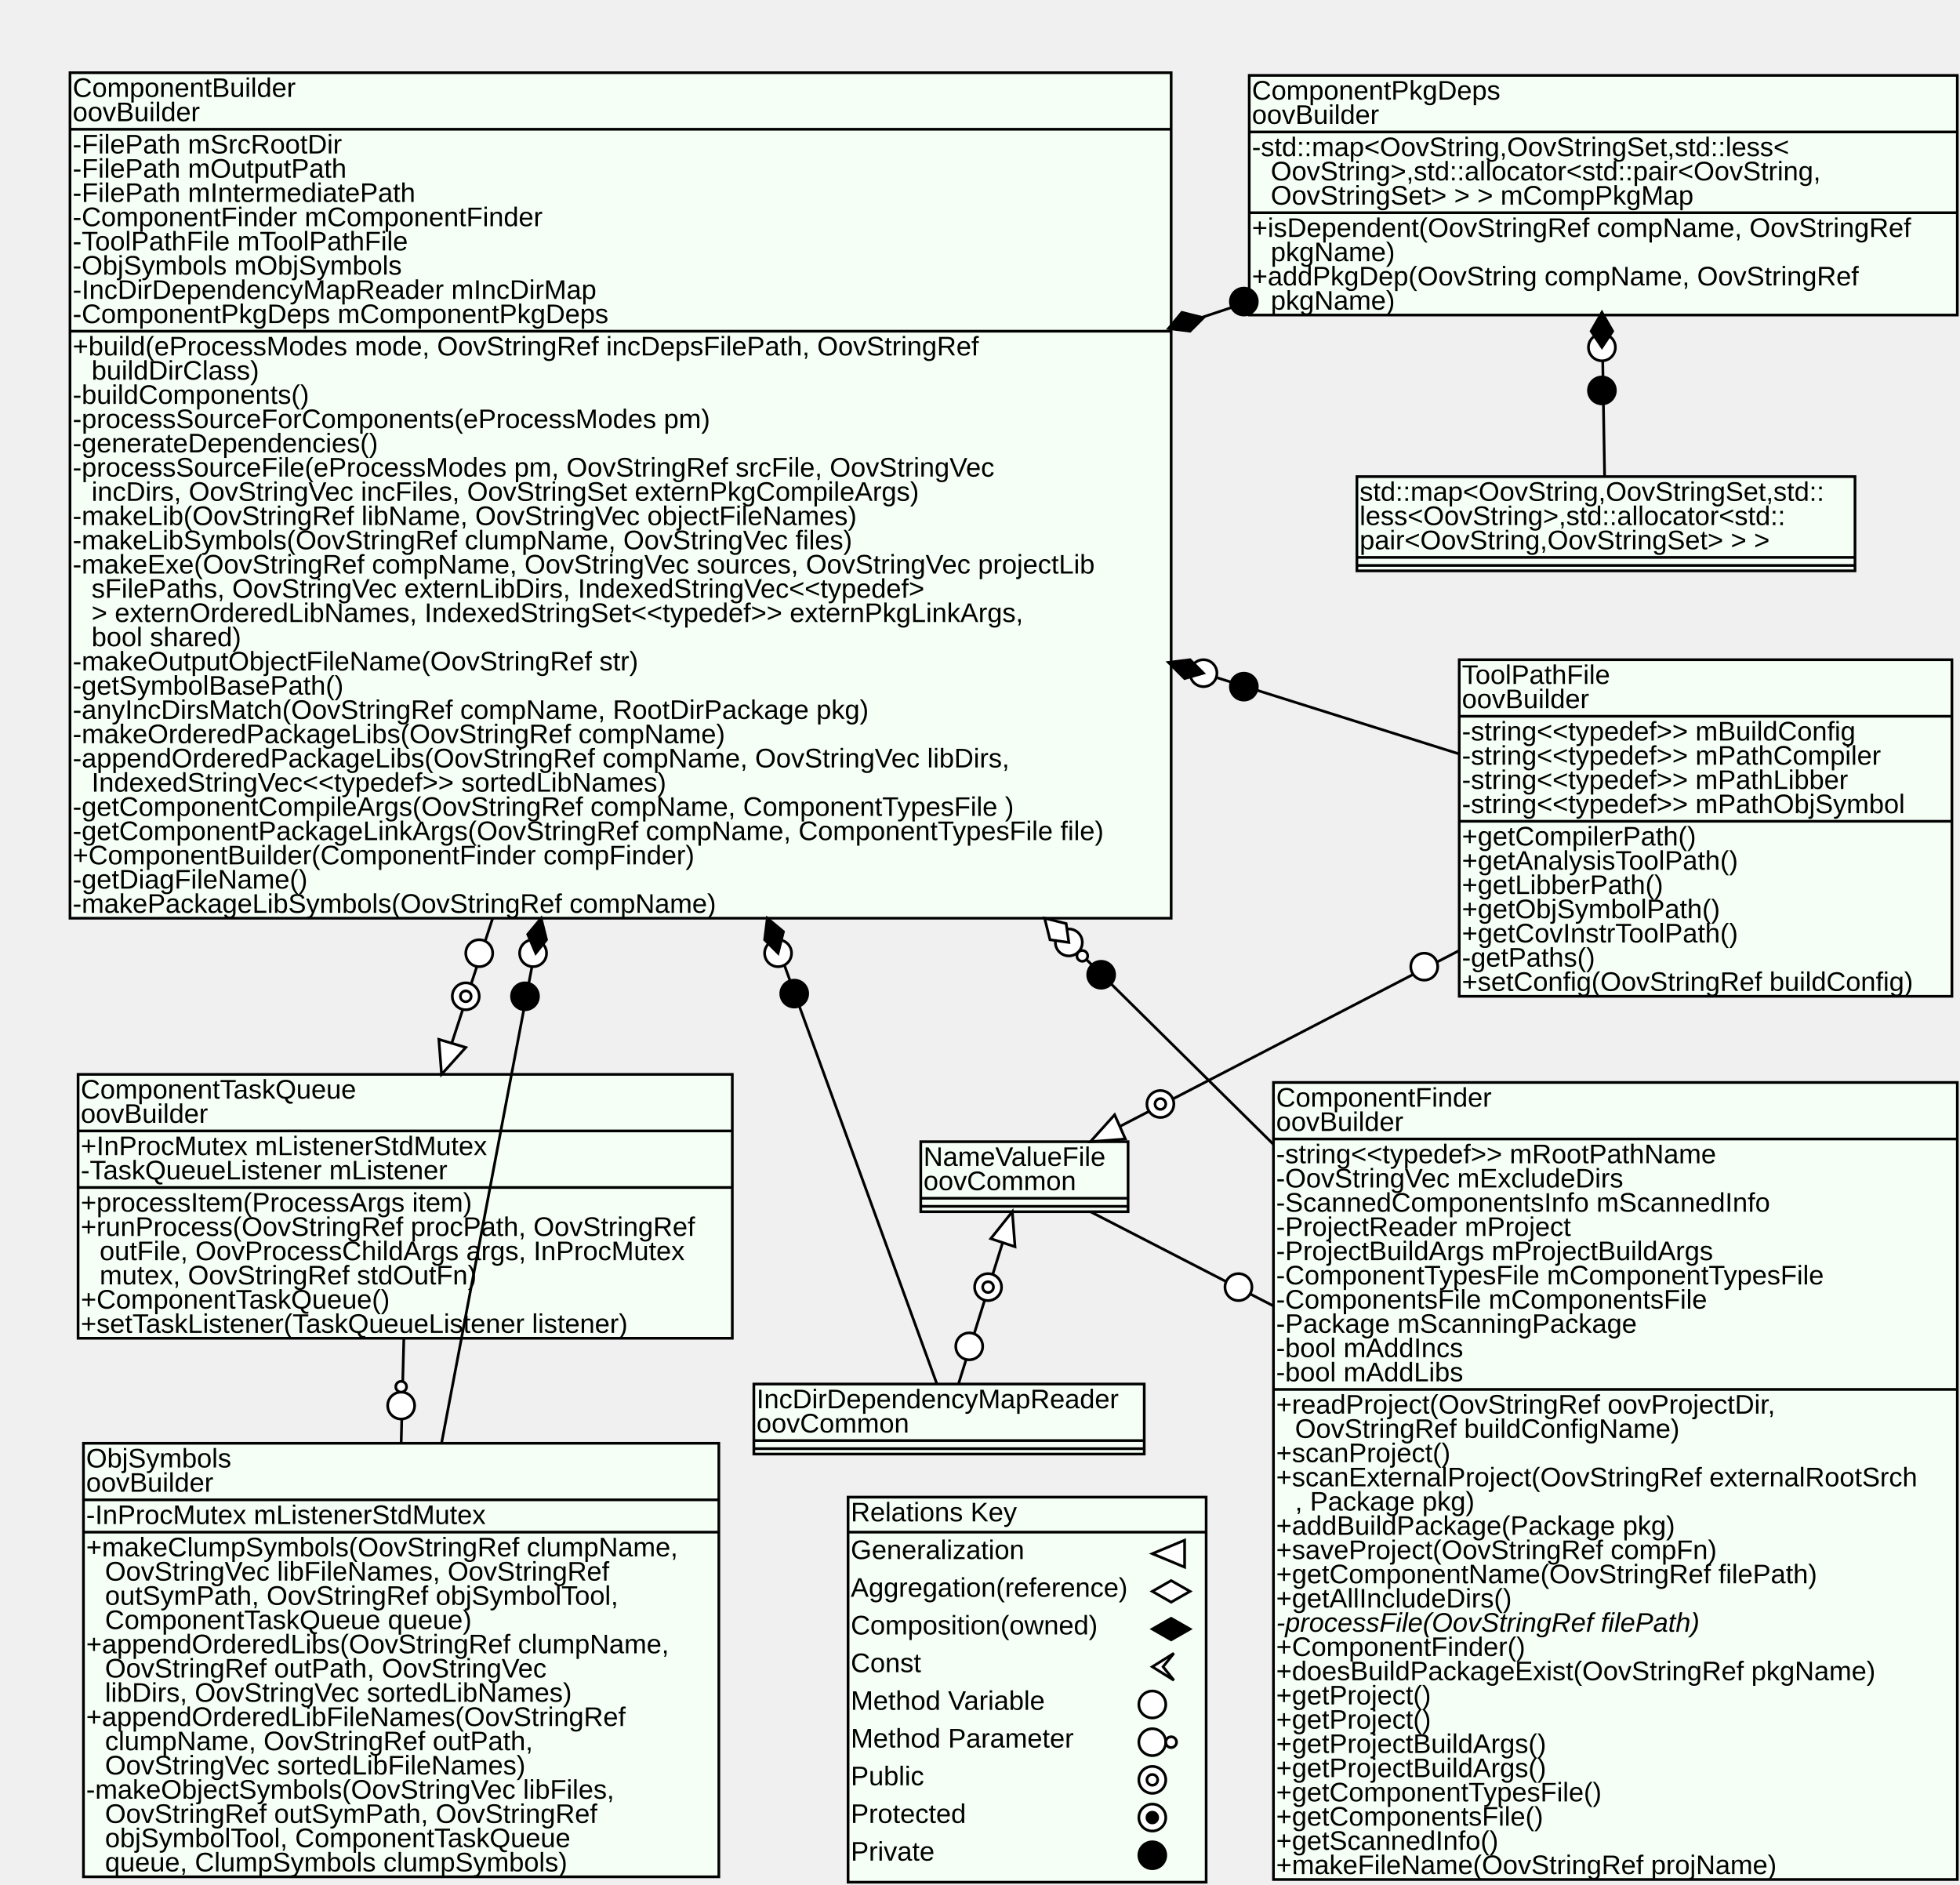
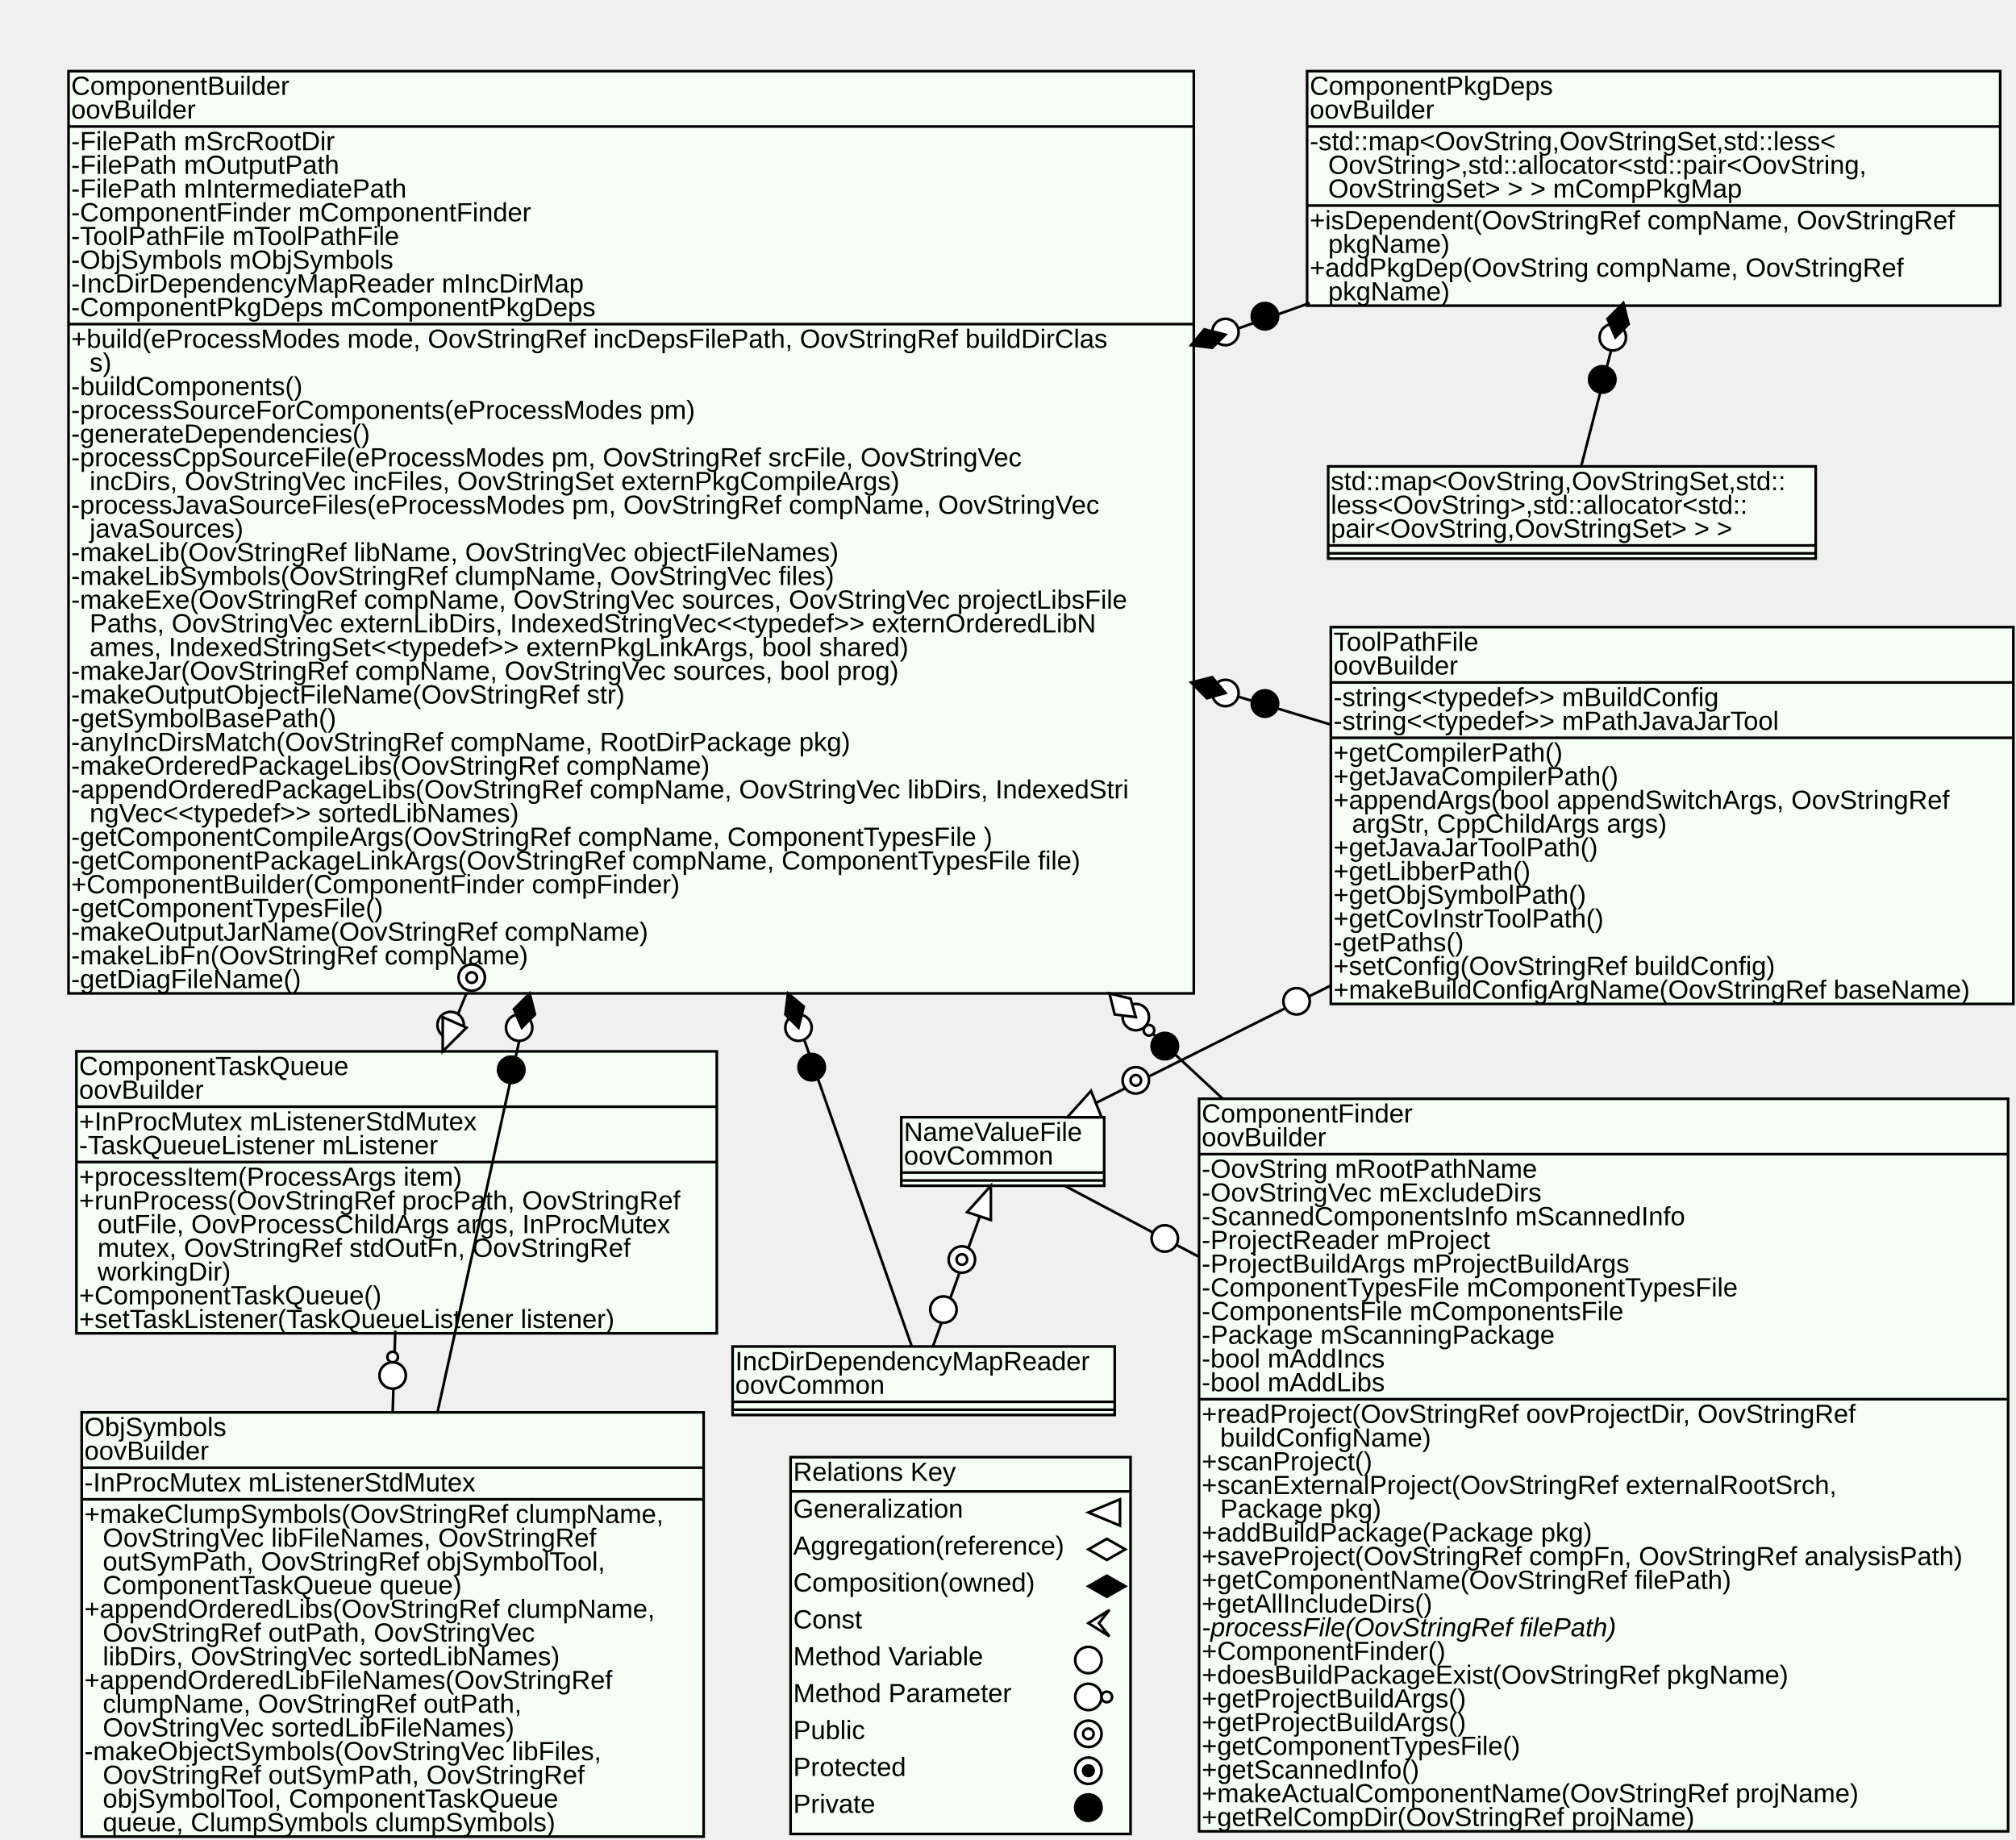
- <svg xmlns="http://www.w3.org/2000/svg" version="1.1" font-family="Arial, Helvetica, sans-serif" font-size="10" width="728" height="700">
-   <g fill="#f5fff5" stroke="#000000" style="stroke-width:1">
-     <rect x="315" y="556" width="133" height="143" />
-     <line x1="315" y1="569" x2="448" y2="569" />
-     <polygon points="428,577 440,582 440,572 428,577 " style="fill:#ffffff" />
-     <polygon points="428,591 435,595 442,591 435,587 428,591 " style="fill:#ffffff" />
-     <polygon points="428,605 435,609 442,605 435,601 428,605 " style="fill:#000000" />
-     <polygon points="428,619 436,624 432,619 436,614 428,619 " style="fill:#ffffff" />
-     <circle cx="428" cy="633" r="5" style="fill:#ffffff" />
-     <circle cx="428" cy="647" r="5" style="fill:#ffffff" />
-     <circle cx="435" cy="647" r="2" style="fill:#ffffff" />
-     <circle cx="428" cy="661" r="5" style="fill:#ffffff" />
-     <circle cx="428" cy="661" r="2" style="fill:#ffffff" />
-     <circle cx="428" cy="675" r="5" style="fill:#ffffff" />
-     <circle cx="428" cy="675" r="2" style="fill:#000000" />
-     <circle cx="428" cy="689" r="5" style="fill:#000000" />
-     <circle cx="428" cy="689" r="2" style="fill:#000000" />
-   </g>
-   <g stroke="none">
-     <text x="316" y="565">Relations Key</text>
-     <text x="316" y="579">Generalization</text>
-     <text x="316" y="593">Aggregation(reference)</text>
-     <text x="316" y="607">Composition(owned)</text>
-     <text x="316" y="621">Const</text>
-     <text x="316" y="635">Method Variable</text>
-     <text x="316" y="649">Method Parameter</text>
-     <text x="316" y="663">Public</text>
-     <text x="316" y="677">Protected</text>
-     <text x="316" y="691">Private</text>
-   </g>
-   <g fill="#f5fff5" stroke="#000000" style="stroke-width:1">
-     <rect x="26" y="27" width="409" height="314" />
-     <line x1="26" y1="48" x2="435" y2="48" />
-     <line x1="26" y1="123" x2="435" y2="123" />
+ <svg xmlns="http://www.w3.org/2000/svg" version="1.1" font-family="Arial, Helvetica, sans-serif" font-size="10.00" width="765" height="698" viewbox="0 0 765 698">
+   <g fill="#f5fff5" stroke="#000000" style="stroke-width:1">
+     <rect x="300" y="553" width="129" height="143" />
+     <line x1="300" y1="566" x2="429" y2="566" />
+     <polygon points="413,574 425,579 425,569 413,574 " style="fill:#ffffff" />
+     <polygon points="413,588 420,592 427,588 420,584 413,588 " style="fill:#ffffff" />
+     <polygon points="413,602 420,606 427,602 420,598 413,602 " style="fill:#000000" />
+     <polygon points="413,616 421,621 417,616 421,611 413,616 " style="fill:#ffffff" />
+     <circle cx="413" cy="630" r="5" style="fill:#ffffff" />
+     <circle cx="413" cy="644" r="5" style="fill:#ffffff" />
+     <circle cx="420" cy="644" r="2" style="fill:#ffffff" />
+     <circle cx="413" cy="658" r="5" style="fill:#ffffff" />
+     <circle cx="413" cy="658" r="2" style="fill:#ffffff" />
+     <circle cx="413" cy="672" r="5" style="fill:#ffffff" />
+     <circle cx="413" cy="672" r="2" style="fill:#000000" />
+     <circle cx="413" cy="686" r="5" style="fill:#000000" />
+     <circle cx="413" cy="686" r="2" style="fill:#000000" />
+   </g>
+   <g stroke="none">
+     <text x="301" y="562">Relations Key</text>
+     <text x="301" y="576">Generalization</text>
+     <text x="301" y="590">Aggregation(reference)</text>
+     <text x="301" y="604">Composition(owned)</text>
+     <text x="301" y="618">Const</text>
+     <text x="301" y="632">Method Variable</text>
+     <text x="301" y="646">Method Parameter</text>
+     <text x="301" y="660">Public</text>
+     <text x="301" y="674">Protected</text>
+     <text x="301" y="688">Private</text>
+   </g>
+   <g fill="#f5fff5" stroke="#000000" style="stroke-width:1">
+     <rect x="26" y="27" width="427" height="350" />
+     <line x1="26" y1="48" x2="453" y2="48" />
+     <line x1="26" y1="123" x2="453" y2="123" />
  </g>
  <g stroke="none">
    <text x="27" y="36">ComponentBuilder</text>
    <text x="27" y="45">oovBuilder</text>
    <text x="27" y="57">-FilePath mSrcRootDir</text>
    <text x="27" y="66">-FilePath mOutputPath</text>
    <text x="27" y="75">-FilePath mIntermediatePath</text>
    <text x="27" y="84">-ComponentFinder mComponentFinder</text>
    <text x="27" y="93">-ToolPathFile mToolPathFile</text>
    <text x="27" y="102">-ObjSymbols mObjSymbols</text>
    <text x="27" y="111">-IncDirDependencyMapReader mIncDirMap</text>
    <text x="27" y="120">-ComponentPkgDeps mComponentPkgDeps</text>
-     <text x="27" y="132">+build(eProcessModes mode, OovStringRef incDepsFilePath, OovStringRef </text>
-     <text x="34" y="141">buildDirClass)</text>
+     <text x="27" y="132">+build(eProcessModes mode, OovStringRef incDepsFilePath, OovStringRef buildDirClas</text>
+     <text x="34" y="141">s)</text>
    <text x="27" y="150">-buildComponents()</text>
    <text x="27" y="159">-processSourceForComponents(eProcessModes pm)</text>
    <text x="27" y="168">-generateDependencies()</text>
-     <text x="27" y="177">-processSourceFile(eProcessModes pm, OovStringRef srcFile, OovStringVec </text>
+     <text x="27" y="177">-processCppSourceFile(eProcessModes pm, OovStringRef srcFile, OovStringVec </text>
    <text x="34" y="186">incDirs, OovStringVec incFiles, OovStringSet externPkgCompileArgs)</text>
-     <text x="27" y="195">-makeLib(OovStringRef libName, OovStringVec objectFileNames)</text>
-     <text x="27" y="204">-makeLibSymbols(OovStringRef clumpName, OovStringVec files)</text>
-     <text x="27" y="213">-makeExe(OovStringRef compName, OovStringVec sources, OovStringVec projectLib</text>
-     <text x="34" y="222">sFilePaths, OovStringVec externLibDirs, IndexedStringVec&lt;&lt;typedef&gt;</text>
-     <text x="34" y="231">&gt; externOrderedLibNames, IndexedStringSet&lt;&lt;typedef&gt;&gt; externPkgLinkArgs,</text>
-     <text x="34" y="240"> bool shared)</text>
-     <text x="27" y="249">-makeOutputObjectFileName(OovStringRef str)</text>
-     <text x="27" y="258">-getSymbolBasePath()</text>
-     <text x="27" y="267">-anyIncDirsMatch(OovStringRef compName, RootDirPackage pkg)</text>
-     <text x="27" y="276">-makeOrderedPackageLibs(OovStringRef compName)</text>
-     <text x="27" y="285">-appendOrderedPackageLibs(OovStringRef compName, OovStringVec libDirs,</text>
-     <text x="34" y="294"> IndexedStringVec&lt;&lt;typedef&gt;&gt; sortedLibNames)</text>
-     <text x="27" y="303">-getComponentCompileArgs(OovStringRef compName, ComponentTypesFile )</text>
-     <text x="27" y="312">-getComponentPackageLinkArgs(OovStringRef compName, ComponentTypesFile file)</text>
-     <text x="27" y="321">+ComponentBuilder(ComponentFinder compFinder)</text>
-     <text x="27" y="330">-getDiagFileName()</text>
-     <text x="27" y="339">-makePackageLibSymbols(OovStringRef compName)</text>
-   </g>
-   <g stroke="none" font-style="italic">
- </g>
-   <g fill="#f5fff5" stroke="#000000" style="stroke-width:1">
-     <rect x="473" y="402" width="254" height="296" />
-     <line x1="473" y1="423" x2="727" y2="423" />
-     <line x1="473" y1="516" x2="727" y2="516" />
-   </g>
-   <g stroke="none">
-     <text x="474" y="411">ComponentFinder</text>
-     <text x="474" y="420">oovBuilder</text>
-     <text x="474" y="432">-string&lt;&lt;typedef&gt;&gt; mRootPathName</text>
-     <text x="474" y="441">-OovStringVec mExcludeDirs</text>
-     <text x="474" y="450">-ScannedComponentsInfo mScannedInfo</text>
-     <text x="474" y="459">-ProjectReader mProject</text>
-     <text x="474" y="468">-ProjectBuildArgs mProjectBuildArgs</text>
-     <text x="474" y="477">-ComponentTypesFile mComponentTypesFile</text>
-     <text x="474" y="486">-ComponentsFile mComponentsFile</text>
-     <text x="474" y="495">-Package mScanningPackage</text>
-     <text x="474" y="504">-bool mAddIncs</text>
-     <text x="474" y="513">-bool mAddLibs</text>
-     <text x="474" y="525">+readProject(OovStringRef oovProjectDir, </text>
-     <text x="481" y="534">OovStringRef buildConfigName)</text>
-     <text x="474" y="543">+scanProject()</text>
-     <text x="474" y="552">+scanExternalProject(OovStringRef externalRootSrch</text>
-     <text x="481" y="561">, Package pkg)</text>
-     <text x="474" y="570">+addBuildPackage(Package pkg)</text>
-     <text x="474" y="579">+saveProject(OovStringRef compFn)</text>
-     <text x="474" y="588">+getComponentName(OovStringRef filePath)</text>
-     <text x="474" y="597">+getAllIncludeDirs()</text>
-     <text x="474" y="615">+ComponentFinder()</text>
-     <text x="474" y="624">+doesBuildPackageExist(OovStringRef pkgName)</text>
-     <text x="474" y="633">+getProject()</text>
-     <text x="474" y="642">+getProject()</text>
-     <text x="474" y="651">+getProjectBuildArgs()</text>
-     <text x="474" y="660">+getProjectBuildArgs()</text>
-     <text x="474" y="669">+getComponentTypesFile()</text>
-     <text x="474" y="678">+getComponentsFile()</text>
-     <text x="474" y="687">+getScannedInfo()</text>
-     <text x="474" y="696">+makeFileName(OovStringRef projName)</text>
-   </g>
-   <g stroke="none" font-style="italic">
-     <text x="474" y="606">-processFile(OovStringRef filePath)</text>
-   </g>
-   <g fill="#f5fff5" stroke="#000000" style="stroke-width:1">
-     <rect x="542" y="245" width="183" height="125" />
-     <line x1="542" y1="266" x2="725" y2="266" />
-     <line x1="542" y1="305" x2="725" y2="305" />
-   </g>
-   <g stroke="none">
-     <text x="543" y="254">ToolPathFile</text>
-     <text x="543" y="263">oovBuilder</text>
-     <text x="543" y="275">-string&lt;&lt;typedef&gt;&gt; mBuildConfig</text>
-     <text x="543" y="284">-string&lt;&lt;typedef&gt;&gt; mPathCompiler</text>
-     <text x="543" y="293">-string&lt;&lt;typedef&gt;&gt; mPathLibber</text>
-     <text x="543" y="302">-string&lt;&lt;typedef&gt;&gt; mPathObjSymbol</text>
-     <text x="543" y="314">+getCompilerPath()</text>
-     <text x="543" y="323">+getAnalysisToolPath()</text>
-     <text x="543" y="332">+getLibberPath()</text>
-     <text x="543" y="341">+getObjSymbolPath()</text>
-     <text x="543" y="350">+getCovInstrToolPath()</text>
-     <text x="543" y="359">-getPaths()</text>
-     <text x="543" y="368">+setConfig(OovStringRef buildConfig)</text>
+     <text x="27" y="195">-processJavaSourceFiles(eProcessModes pm, OovStringRef compName, OovStringVec </text>
+     <text x="34" y="204">javaSources)</text>
+     <text x="27" y="213">-makeLib(OovStringRef libName, OovStringVec objectFileNames)</text>
+     <text x="27" y="222">-makeLibSymbols(OovStringRef clumpName, OovStringVec files)</text>
+     <text x="27" y="231">-makeExe(OovStringRef compName, OovStringVec sources, OovStringVec projectLibsFile</text>
+     <text x="34" y="240">Paths, OovStringVec externLibDirs, IndexedStringVec&lt;&lt;typedef&gt;&gt; externOrderedLibN</text>
+     <text x="34" y="249">ames, IndexedStringSet&lt;&lt;typedef&gt;&gt; externPkgLinkArgs, bool shared)</text>
+     <text x="27" y="258">-makeJar(OovStringRef compName, OovStringVec sources, bool prog)</text>
+     <text x="27" y="267">-makeOutputObjectFileName(OovStringRef str)</text>
+     <text x="27" y="276">-getSymbolBasePath()</text>
+     <text x="27" y="285">-anyIncDirsMatch(OovStringRef compName, RootDirPackage pkg)</text>
+     <text x="27" y="294">-makeOrderedPackageLibs(OovStringRef compName)</text>
+     <text x="27" y="303">-appendOrderedPackageLibs(OovStringRef compName, OovStringVec libDirs, IndexedStri</text>
+     <text x="34" y="312">ngVec&lt;&lt;typedef&gt;&gt; sortedLibNames)</text>
+     <text x="27" y="321">-getComponentCompileArgs(OovStringRef compName, ComponentTypesFile )</text>
+     <text x="27" y="330">-getComponentPackageLinkArgs(OovStringRef compName, ComponentTypesFile file)</text>
+     <text x="27" y="339">+ComponentBuilder(ComponentFinder compFinder)</text>
+     <text x="27" y="348">-getComponentTypesFile()</text>
+     <text x="27" y="357">-makeOutputJarName(OovStringRef compName)</text>
+     <text x="27" y="366">-makeLibFn(OovStringRef compName)</text>
+     <text x="27" y="375">-getDiagFileName()</text>
+   </g>
+   <g stroke="none" font-style="italic">
+ </g>
+   <g fill="#f5fff5" stroke="#000000" style="stroke-width:1">
+     <rect x="455" y="417" width="307" height="278" />
+     <line x1="455" y1="438" x2="762" y2="438" />
+     <line x1="455" y1="531" x2="762" y2="531" />
+   </g>
+   <g stroke="none">
+     <text x="456" y="426">ComponentFinder</text>
+     <text x="456" y="435">oovBuilder</text>
+     <text x="456" y="447">-OovString mRootPathName</text>
+     <text x="456" y="456">-OovStringVec mExcludeDirs</text>
+     <text x="456" y="465">-ScannedComponentsInfo mScannedInfo</text>
+     <text x="456" y="474">-ProjectReader mProject</text>
+     <text x="456" y="483">-ProjectBuildArgs mProjectBuildArgs</text>
+     <text x="456" y="492">-ComponentTypesFile mComponentTypesFile</text>
+     <text x="456" y="501">-ComponentsFile mComponentsFile</text>
+     <text x="456" y="510">-Package mScanningPackage</text>
+     <text x="456" y="519">-bool mAddIncs</text>
+     <text x="456" y="528">-bool mAddLibs</text>
+     <text x="456" y="540">+readProject(OovStringRef oovProjectDir, OovStringRef </text>
+     <text x="463" y="549">buildConfigName)</text>
+     <text x="456" y="558">+scanProject()</text>
+     <text x="456" y="567">+scanExternalProject(OovStringRef externalRootSrch,</text>
+     <text x="463" y="576"> Package pkg)</text>
+     <text x="456" y="585">+addBuildPackage(Package pkg)</text>
+     <text x="456" y="594">+saveProject(OovStringRef compFn, OovStringRef analysisPath)</text>
+     <text x="456" y="603">+getComponentName(OovStringRef filePath)</text>
+     <text x="456" y="612">+getAllIncludeDirs()</text>
+     <text x="456" y="630">+ComponentFinder()</text>
+     <text x="456" y="639">+doesBuildPackageExist(OovStringRef pkgName)</text>
+     <text x="456" y="648">+getProjectBuildArgs()</text>
+     <text x="456" y="657">+getProjectBuildArgs()</text>
+     <text x="456" y="666">+getComponentTypesFile()</text>
+     <text x="456" y="675">+getScannedInfo()</text>
+     <text x="456" y="684">+makeActualComponentName(OovStringRef projName)</text>
+     <text x="456" y="693">+getRelCompDir(OovStringRef projName)</text>
+   </g>
+   <g stroke="none" font-style="italic">
+     <text x="456" y="621">-processFile(OovStringRef filePath)</text>
+   </g>
+   <g fill="#f5fff5" stroke="#000000" style="stroke-width:1">
+     <rect x="505" y="238" width="259" height="143" />
+     <line x1="505" y1="259" x2="764" y2="259" />
+     <line x1="505" y1="280" x2="764" y2="280" />
+   </g>
+   <g stroke="none">
+     <text x="506" y="247">ToolPathFile</text>
+     <text x="506" y="256">oovBuilder</text>
+     <text x="506" y="268">-string&lt;&lt;typedef&gt;&gt; mBuildConfig</text>
+     <text x="506" y="277">-string&lt;&lt;typedef&gt;&gt; mPathJavaJarTool</text>
+     <text x="506" y="289">+getCompilerPath()</text>
+     <text x="506" y="298">+getJavaCompilerPath()</text>
+     <text x="506" y="307">+appendArgs(bool appendSwitchArgs, OovStringRef </text>
+     <text x="513" y="316">argStr, CppChildArgs args)</text>
+     <text x="506" y="325">+getJavaJarToolPath()</text>
+     <text x="506" y="334">+getLibberPath()</text>
+     <text x="506" y="343">+getObjSymbolPath()</text>
+     <text x="506" y="352">+getCovInstrToolPath()</text>
+     <text x="506" y="361">-getPaths()</text>
+     <text x="506" y="370">+setConfig(OovStringRef buildConfig)</text>
+     <text x="506" y="379">+makeBuildConfigArgName(OovStringRef baseName)</text>
  </g>
  <g stroke="none" font-style="italic">
</g>
  <g fill="#f5fff5" stroke="#000000" style="stroke-width:1">
    <rect x="31" y="536" width="236" height="161" />
    <line x1="31" y1="557" x2="267" y2="557" />
    <line x1="31" y1="569" x2="267" y2="569" />
  </g>
  <g stroke="none">
    <text x="32" y="545">ObjSymbols</text>
    <text x="32" y="554">oovBuilder</text>
    <text x="32" y="566">-InProcMutex mListenerStdMutex</text>
    <text x="32" y="578">+makeClumpSymbols(OovStringRef clumpName,</text>
    <text x="39" y="587"> OovStringVec libFileNames, OovStringRef</text>
    <text x="39" y="596"> outSymPath, OovStringRef objSymbolTool,</text>
    <text x="39" y="605"> ComponentTaskQueue queue)</text>
    <text x="32" y="614">+appendOrderedLibs(OovStringRef clumpName,</text>
    <text x="39" y="623"> OovStringRef outPath, OovStringVec </text>
    <text x="39" y="632">libDirs, OovStringVec sortedLibNames)</text>
    <text x="32" y="641">+appendOrderedLibFileNames(OovStringRef </text>
    <text x="39" y="650">clumpName, OovStringRef outPath,</text>
    <text x="39" y="659"> OovStringVec sortedLibFileNames)</text>
    <text x="32" y="668">-makeObjectSymbols(OovStringVec libFiles,</text>
    <text x="39" y="677"> OovStringRef outSymPath, OovStringRef </text>
    <text x="39" y="686">objSymbolTool, ComponentTaskQueue </text>
    <text x="39" y="695">queue, ClumpSymbols clumpSymbols)</text>
  </g>
  <g stroke="none" font-style="italic">
</g>
  <g fill="#f5fff5" stroke="#000000" style="stroke-width:1">
-     <rect x="280" y="514" width="145" height="26" />
-     <line x1="280" y1="535" x2="425" y2="535" />
-     <line x1="280" y1="538" x2="425" y2="538" />
-   </g>
-   <g stroke="none">
-     <text x="281" y="523">IncDirDependencyMapReader</text>
-     <text x="281" y="532">oovCommon</text>
-   </g>
-   <g stroke="none" font-style="italic">
- </g>
-   <g fill="#f5fff5" stroke="#000000" style="stroke-width:1">
-     <rect x="464" y="28" width="263" height="89" />
-     <line x1="464" y1="49" x2="727" y2="49" />
-     <line x1="464" y1="79" x2="727" y2="79" />
-   </g>
-   <g stroke="none">
-     <text x="465" y="37">ComponentPkgDeps</text>
-     <text x="465" y="46">oovBuilder</text>
-     <text x="465" y="58">-std::map&lt;OovString,OovStringSet,std::less&lt;</text>
-     <text x="472" y="67">OovString&gt;,std::allocator&lt;std::pair&lt;OovString,</text>
-     <text x="472" y="76">OovStringSet&gt; &gt; &gt; mCompPkgMap</text>
-     <text x="465" y="88">+isDependent(OovStringRef compName, OovStringRef</text>
-     <text x="472" y="97"> pkgName)</text>
-     <text x="465" y="106">+addPkgDep(OovString compName, OovStringRef </text>
-     <text x="472" y="115">pkgName)</text>
-   </g>
-   <g stroke="none" font-style="italic">
- </g>
-   <g fill="#f5fff5" stroke="#000000" style="stroke-width:1">
-     <rect x="29" y="399" width="243" height="98" />
+     <rect x="278" y="511" width="145" height="26" />
+     <line x1="278" y1="532" x2="423" y2="532" />
+     <line x1="278" y1="535" x2="423" y2="535" />
+   </g>
+   <g stroke="none">
+     <text x="279" y="520">IncDirDependencyMapReader</text>
+     <text x="279" y="529">oovCommon</text>
+   </g>
+   <g stroke="none" font-style="italic">
+ </g>
+   <g fill="#f5fff5" stroke="#000000" style="stroke-width:1">
+     <rect x="496" y="27" width="263" height="89" />
+     <line x1="496" y1="48" x2="759" y2="48" />
+     <line x1="496" y1="78" x2="759" y2="78" />
+   </g>
+   <g stroke="none">
+     <text x="497" y="36">ComponentPkgDeps</text>
+     <text x="497" y="45">oovBuilder</text>
+     <text x="497" y="57">-std::map&lt;OovString,OovStringSet,std::less&lt;</text>
+     <text x="504" y="66">OovString&gt;,std::allocator&lt;std::pair&lt;OovString,</text>
+     <text x="504" y="75">OovStringSet&gt; &gt; &gt; mCompPkgMap</text>
+     <text x="497" y="87">+isDependent(OovStringRef compName, OovStringRef</text>
+     <text x="504" y="96"> pkgName)</text>
+     <text x="497" y="105">+addPkgDep(OovString compName, OovStringRef </text>
+     <text x="504" y="114">pkgName)</text>
+   </g>
+   <g stroke="none" font-style="italic">
+ </g>
+   <g fill="#f5fff5" stroke="#000000" style="stroke-width:1">
+     <rect x="29" y="399" width="243" height="107" />
    <line x1="29" y1="420" x2="272" y2="420" />
    <line x1="29" y1="441" x2="272" y2="441" />
  </g>
  <g stroke="none">
    <text x="30" y="408">ComponentTaskQueue</text>
    <text x="30" y="417">oovBuilder</text>
    <text x="30" y="429">+InProcMutex mListenerStdMutex</text>
    <text x="30" y="438">-TaskQueueListener mListener</text>
    <text x="30" y="450">+processItem(ProcessArgs item)</text>
    <text x="30" y="459">+runProcess(OovStringRef procPath, OovStringRef </text>
    <text x="37" y="468">outFile, OovProcessChildArgs args, InProcMutex </text>
-     <text x="37" y="477">mutex, OovStringRef stdOutFn)</text>
-     <text x="30" y="486">+ComponentTaskQueue()</text>
-     <text x="30" y="495">+setTaskListener(TaskQueueListener listener)</text>
+     <text x="37" y="477">mutex, OovStringRef stdOutFn, OovStringRef </text>
+     <text x="37" y="486">workingDir)</text>
+     <text x="30" y="495">+ComponentTaskQueue()</text>
+     <text x="30" y="504">+setTaskListener(TaskQueueListener listener)</text>
  </g>
  <g stroke="none" font-style="italic">
</g>
  <g fill="#f5fff5" stroke="#000000" style="stroke-width:1">
    <rect x="504" y="177" width="185" height="35" />
    <line x1="504" y1="207" x2="689" y2="207" />
    <line x1="504" y1="210" x2="689" y2="210" />
  </g>
  <g stroke="none">
    <text x="505" y="186">std::map&lt;OovString,OovStringSet,std::</text>
    <text x="505" y="195">  less&lt;OovString&gt;,std::allocator&lt;std::</text>
    <text x="505" y="204">  pair&lt;OovString,OovStringSet&gt; &gt; &gt;</text>
  </g>
  <g stroke="none" font-style="italic">
</g>
  <g fill="#f5fff5" stroke="#000000" style="stroke-width:1">
    <rect x="342" y="424" width="77" height="26" />
    <line x1="342" y1="445" x2="419" y2="445" />
    <line x1="342" y1="448" x2="419" y2="448" />
  </g>
  <g stroke="none">
    <text x="343" y="433">NameValueFile</text>
    <text x="343" y="442">oovCommon</text>
  </g>
  <g stroke="none" font-style="italic">
</g>
  <g fill="#f5f5ff" stroke="#000000" style="stroke-width:1">
-     <line x1="388" y1="341" x2="473" y2="425" />
-     <circle cx="397" cy="350" r="5" style="fill:#ffffff" />
-     <circle cx="402" cy="355" r="2" style="fill:#ffffff" />
-     <circle cx="409" cy="362" r="5" style="fill:#000000" />
-     <circle cx="409" cy="362" r="2" style="fill:#000000" />
-     <polygon points="388,341 390,349 397,350 396,343 388,341 " style="fill:#ffffff" />
-     <line x1="434" y1="246" x2="542" y2="280" />
-     <circle cx="447" cy="250" r="5" style="fill:#ffffff" />
-     <circle cx="462" cy="255" r="5" style="fill:#000000" />
-     <circle cx="462" cy="255" r="2" style="fill:#000000" />
-     <polygon points="434,246 440,252 447,250 442,245 434,246 " style="fill:#000000" />
-     <line x1="201" y1="341" x2="164" y2="536" />
-     <circle cx="198" cy="354" r="5" style="fill:#ffffff" />
-     <circle cx="195" cy="370" r="5" style="fill:#000000" />
-     <circle cx="195" cy="370" r="2" style="fill:#000000" />
-     <polygon points="201,341 196,347 199,354 203,349 201,341 " style="fill:#000000" />
-     <line x1="285" y1="341" x2="348" y2="514" />
-     <circle cx="289" cy="354" r="5" style="fill:#ffffff" />
-     <circle cx="295" cy="369" r="5" style="fill:#000000" />
-     <circle cx="295" cy="369" r="2" style="fill:#000000" />
-     <polygon points="285,341 284,349 289,354 291,346 285,341 " style="fill:#000000" />
-     <line x1="434" y1="122" x2="464" y2="112" />
-     <circle cx="462" cy="112" r="5" style="fill:#000000" />
-     <circle cx="462" cy="112" r="2" style="fill:#000000" />
-     <polygon points="434,122 442,123 447,118 439,116 434,122 " style="fill:#000000" />
-     <line x1="183" y1="341" x2="164" y2="399" />
-     <circle cx="178" cy="354" r="5" style="fill:#ffffff" />
-     <circle cx="173" cy="370" r="5" style="fill:#ffffff" />
-     <circle cx="173" cy="370" r="2" style="fill:#ffffff" />
-     <polygon points="164,399 173,389 163,386 164,399 " style="fill:#ffffff" />
-     <line x1="473" y1="485" x2="405" y2="450" />
-     <circle cx="460" cy="478" r="5" style="fill:#ffffff" />
-     <line x1="542" y1="353" x2="405" y2="424" />
-     <circle cx="529" cy="359" r="5" style="fill:#ffffff" />
+     <line x1="421" y1="377" x2="464" y2="417" />
+     <circle cx="431" cy="386" r="5" style="fill:#ffffff" />
+     <circle cx="436" cy="391" r="2" style="fill:#ffffff" />
+     <circle cx="442" cy="397" r="5" style="fill:#000000" />
+     <circle cx="442" cy="397" r="2" style="fill:#000000" />
+     <polygon points="421,377 423,385 431,386 429,379 421,377 " style="fill:#ffffff" />
+     <line x1="452" y1="259" x2="505" y2="275" />
+     <circle cx="465" cy="263" r="5" style="fill:#ffffff" />
+     <circle cx="480" cy="267" r="5" style="fill:#000000" />
+     <circle cx="480" cy="267" r="2" style="fill:#000000" />
+     <polygon points="452,259 458,265 465,263 460,257 452,259 " style="fill:#000000" />
+     <line x1="201" y1="377" x2="166" y2="536" />
+     <circle cx="197" cy="390" r="5" style="fill:#ffffff" />
+     <circle cx="194" cy="406" r="5" style="fill:#000000" />
+     <circle cx="194" cy="406" r="2" style="fill:#000000" />
+     <polygon points="201,377 195,383 198,390 203,385 201,377 " style="fill:#000000" />
+     <line x1="299" y1="377" x2="346" y2="511" />
+     <circle cx="303" cy="390" r="5" style="fill:#ffffff" />
+     <circle cx="308" cy="405" r="5" style="fill:#000000" />
+     <circle cx="308" cy="405" r="2" style="fill:#000000" />
+     <polygon points="299,377 298,385 303,390 305,382 299,377 " style="fill:#000000" />
+     <line x1="452" y1="131" x2="497" y2="115" />
+     <circle cx="465" cy="126" r="5" style="fill:#ffffff" />
+     <circle cx="480" cy="120" r="5" style="fill:#000000" />
+     <circle cx="480" cy="120" r="2" style="fill:#000000" />
+     <polygon points="452,131 460,132 465,127 457,125 452,131 " style="fill:#000000" />
+     <line x1="177" y1="377" x2="168" y2="399" />
+     <circle cx="171" cy="389" r="5" style="fill:#ffffff" />
+     <circle cx="179" cy="371" r="5" style="fill:#ffffff" />
+     <circle cx="179" cy="371" r="2" style="fill:#ffffff" />
+     <polygon points="168,399 177,390 168,386 168,399 " style="fill:#ffffff" />
+     <line x1="455" y1="477" x2="404" y2="450" />
+     <circle cx="442" cy="470" r="5" style="fill:#ffffff" />
+     <line x1="505" y1="374" x2="405" y2="424" />
+     <circle cx="492" cy="380" r="5" style="fill:#ffffff" />
    <circle cx="431" cy="410" r="5" style="fill:#ffffff" />
    <circle cx="431" cy="410" r="2" style="fill:#ffffff" />
-     <polygon points="405,424 418,423 414,414 405,424 " style="fill:#ffffff" />
-     <line x1="149" y1="536" x2="150" y2="497" />
+     <polygon points="405,424 418,424 414,414 405,424 " style="fill:#ffffff" />
+     <line x1="149" y1="536" x2="150" y2="505" />
    <circle cx="149" cy="522" r="5" style="fill:#ffffff" />
    <circle cx="149" cy="515" r="2" style="fill:#ffffff" />
-     <line x1="356" y1="514" x2="376" y2="450" />
-     <circle cx="360" cy="500" r="5" style="fill:#ffffff" />
-     <circle cx="367" cy="478" r="5" style="fill:#ffffff" />
-     <circle cx="367" cy="478" r="2" style="fill:#ffffff" />
-     <polygon points="376,450 368,460 377,463 376,450 " style="fill:#ffffff" />
-     <line x1="595" y1="116" x2="596" y2="177" />
-     <circle cx="595" cy="129" r="5" style="fill:#ffffff" />
-     <circle cx="595" cy="145" r="5" style="fill:#000000" />
-     <circle cx="595" cy="145" r="2" style="fill:#000000" />
-     <polygon points="595,116 591,123 595,129 599,123 595,116 " style="fill:#000000" />
+     <line x1="354" y1="511" x2="376" y2="450" />
+     <circle cx="358" cy="497" r="5" style="fill:#ffffff" />
+     <circle cx="365" cy="478" r="5" style="fill:#ffffff" />
+     <circle cx="365" cy="478" r="2" style="fill:#ffffff" />
+     <polygon points="376,450 367,460 376,463 376,450 " style="fill:#ffffff" />
+     <line x1="616" y1="115" x2="600" y2="177" />
+     <circle cx="612" cy="128" r="5" style="fill:#ffffff" />
+     <circle cx="608" cy="144" r="5" style="fill:#000000" />
+     <circle cx="608" cy="144" r="2" style="fill:#000000" />
+     <polygon points="616,115 610,121 613,128 618,123 616,115 " style="fill:#000000" />
  </g>
</svg>
